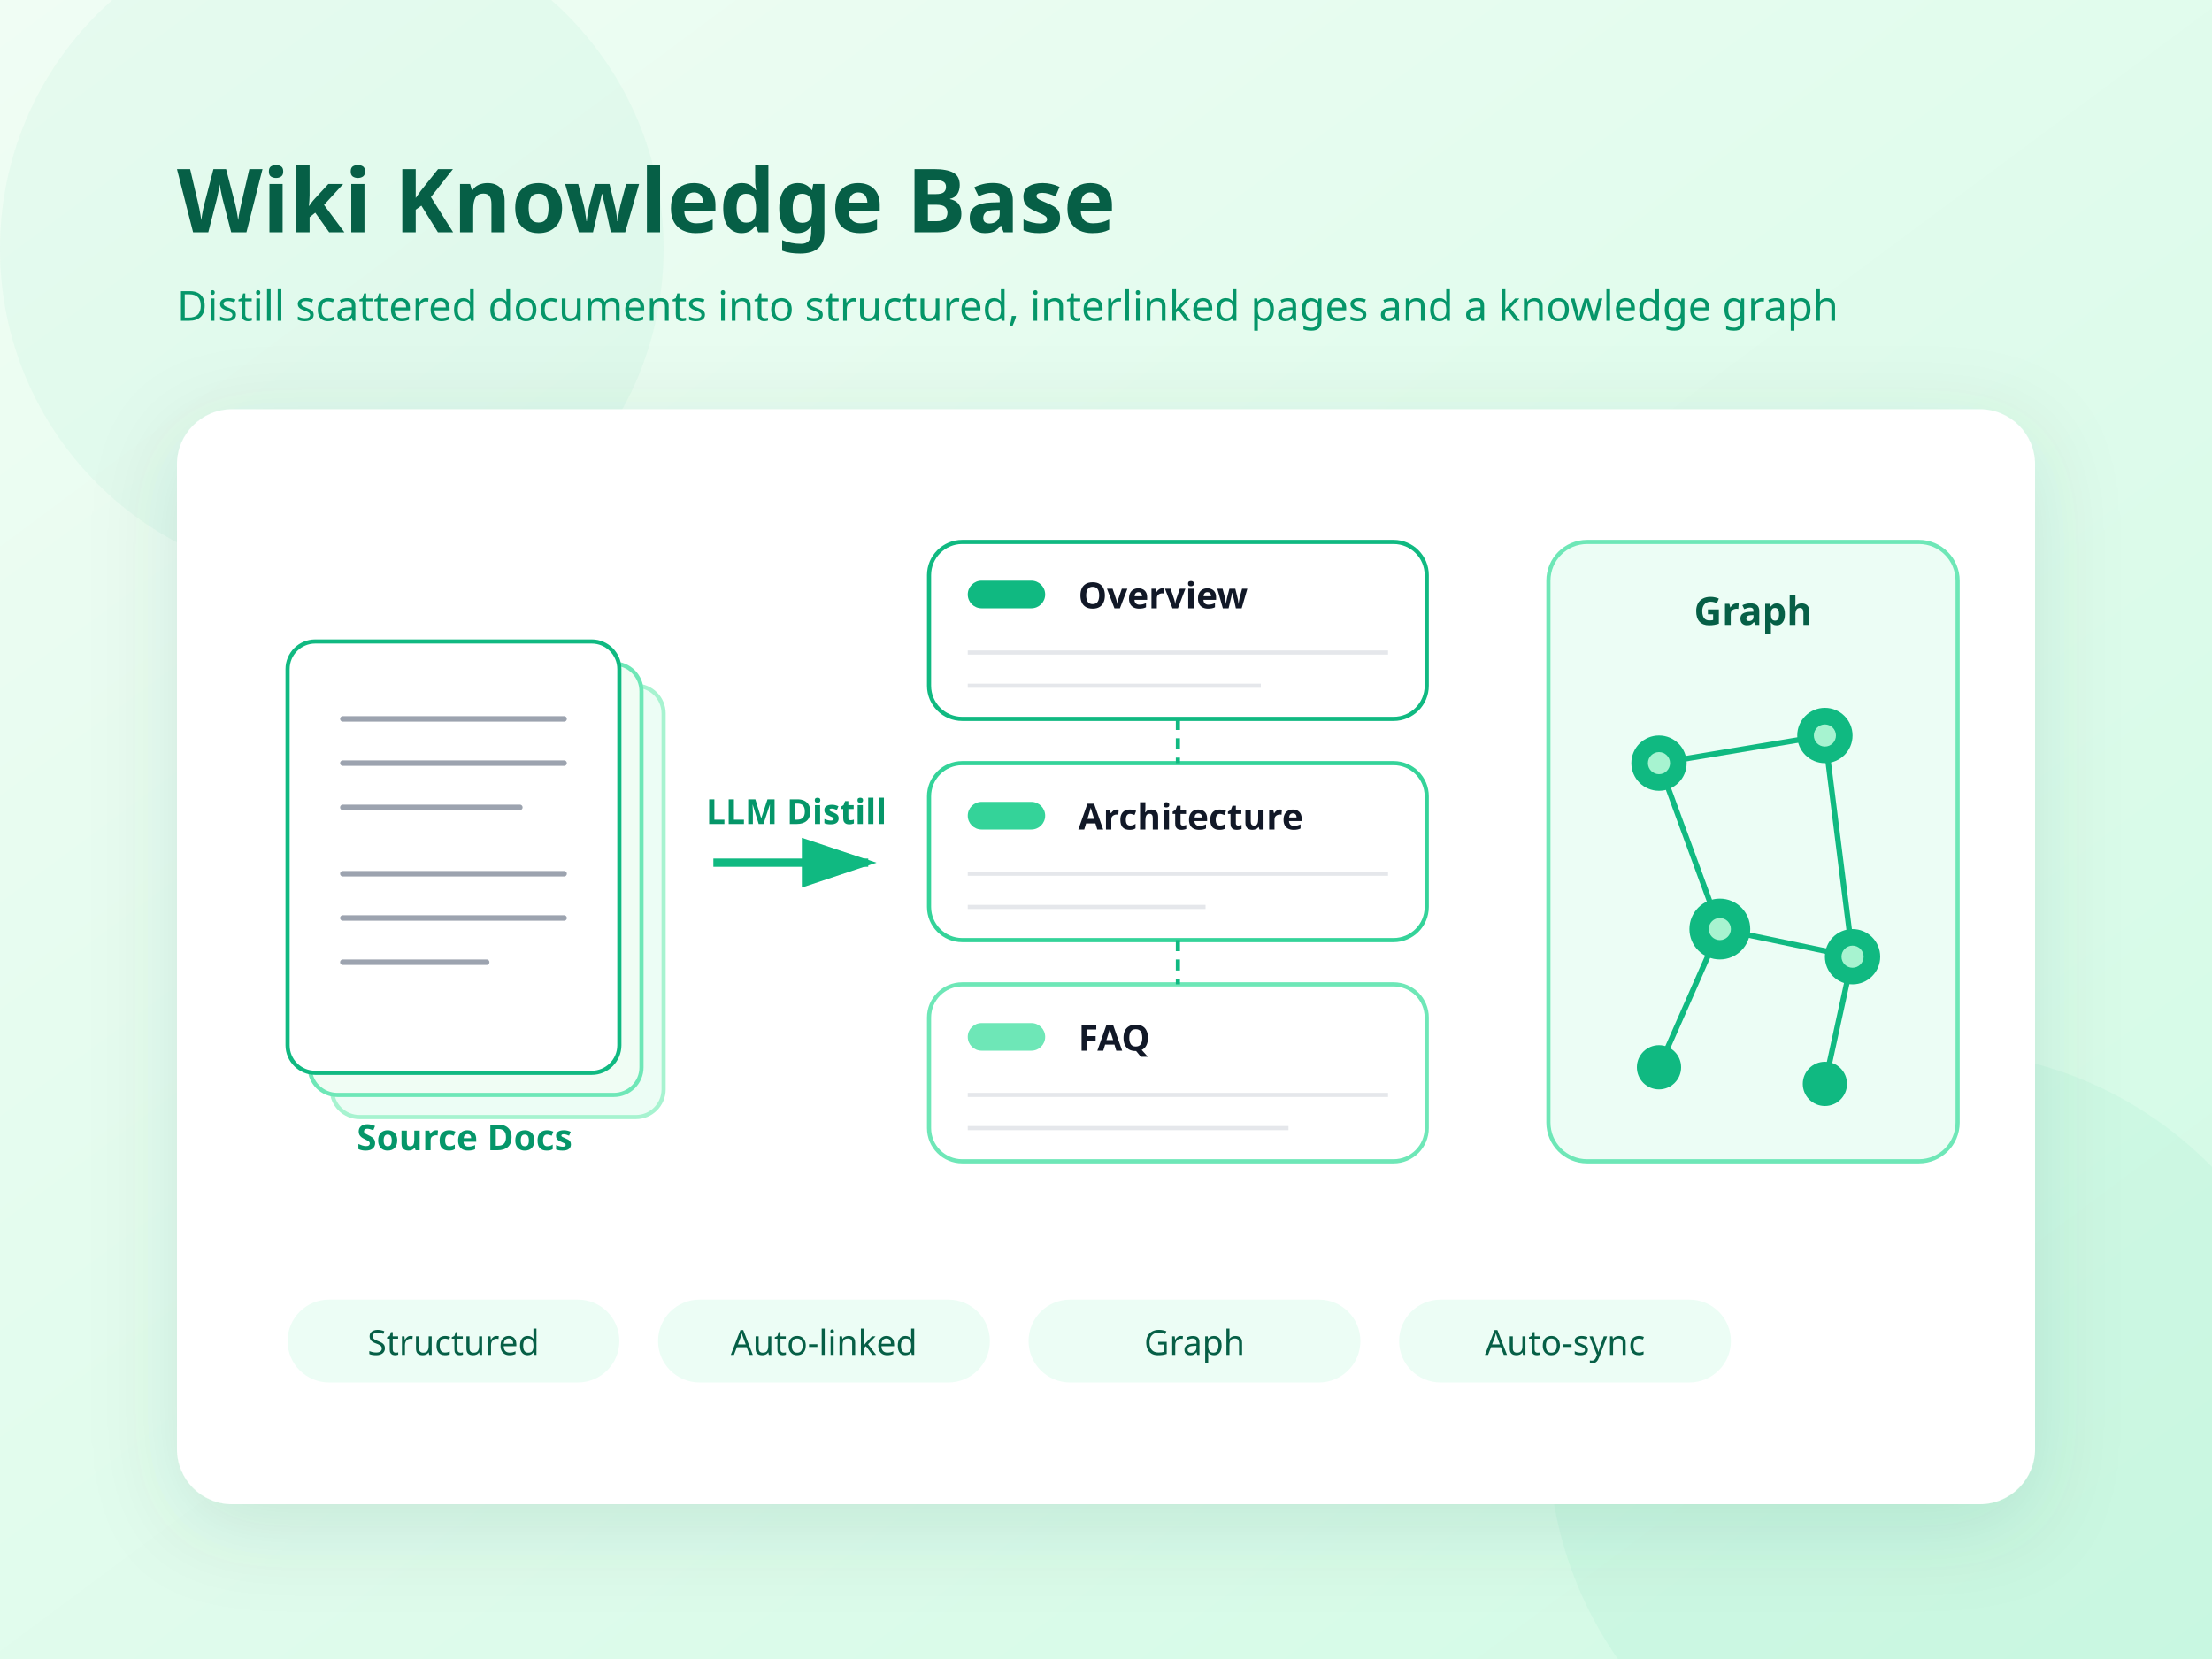
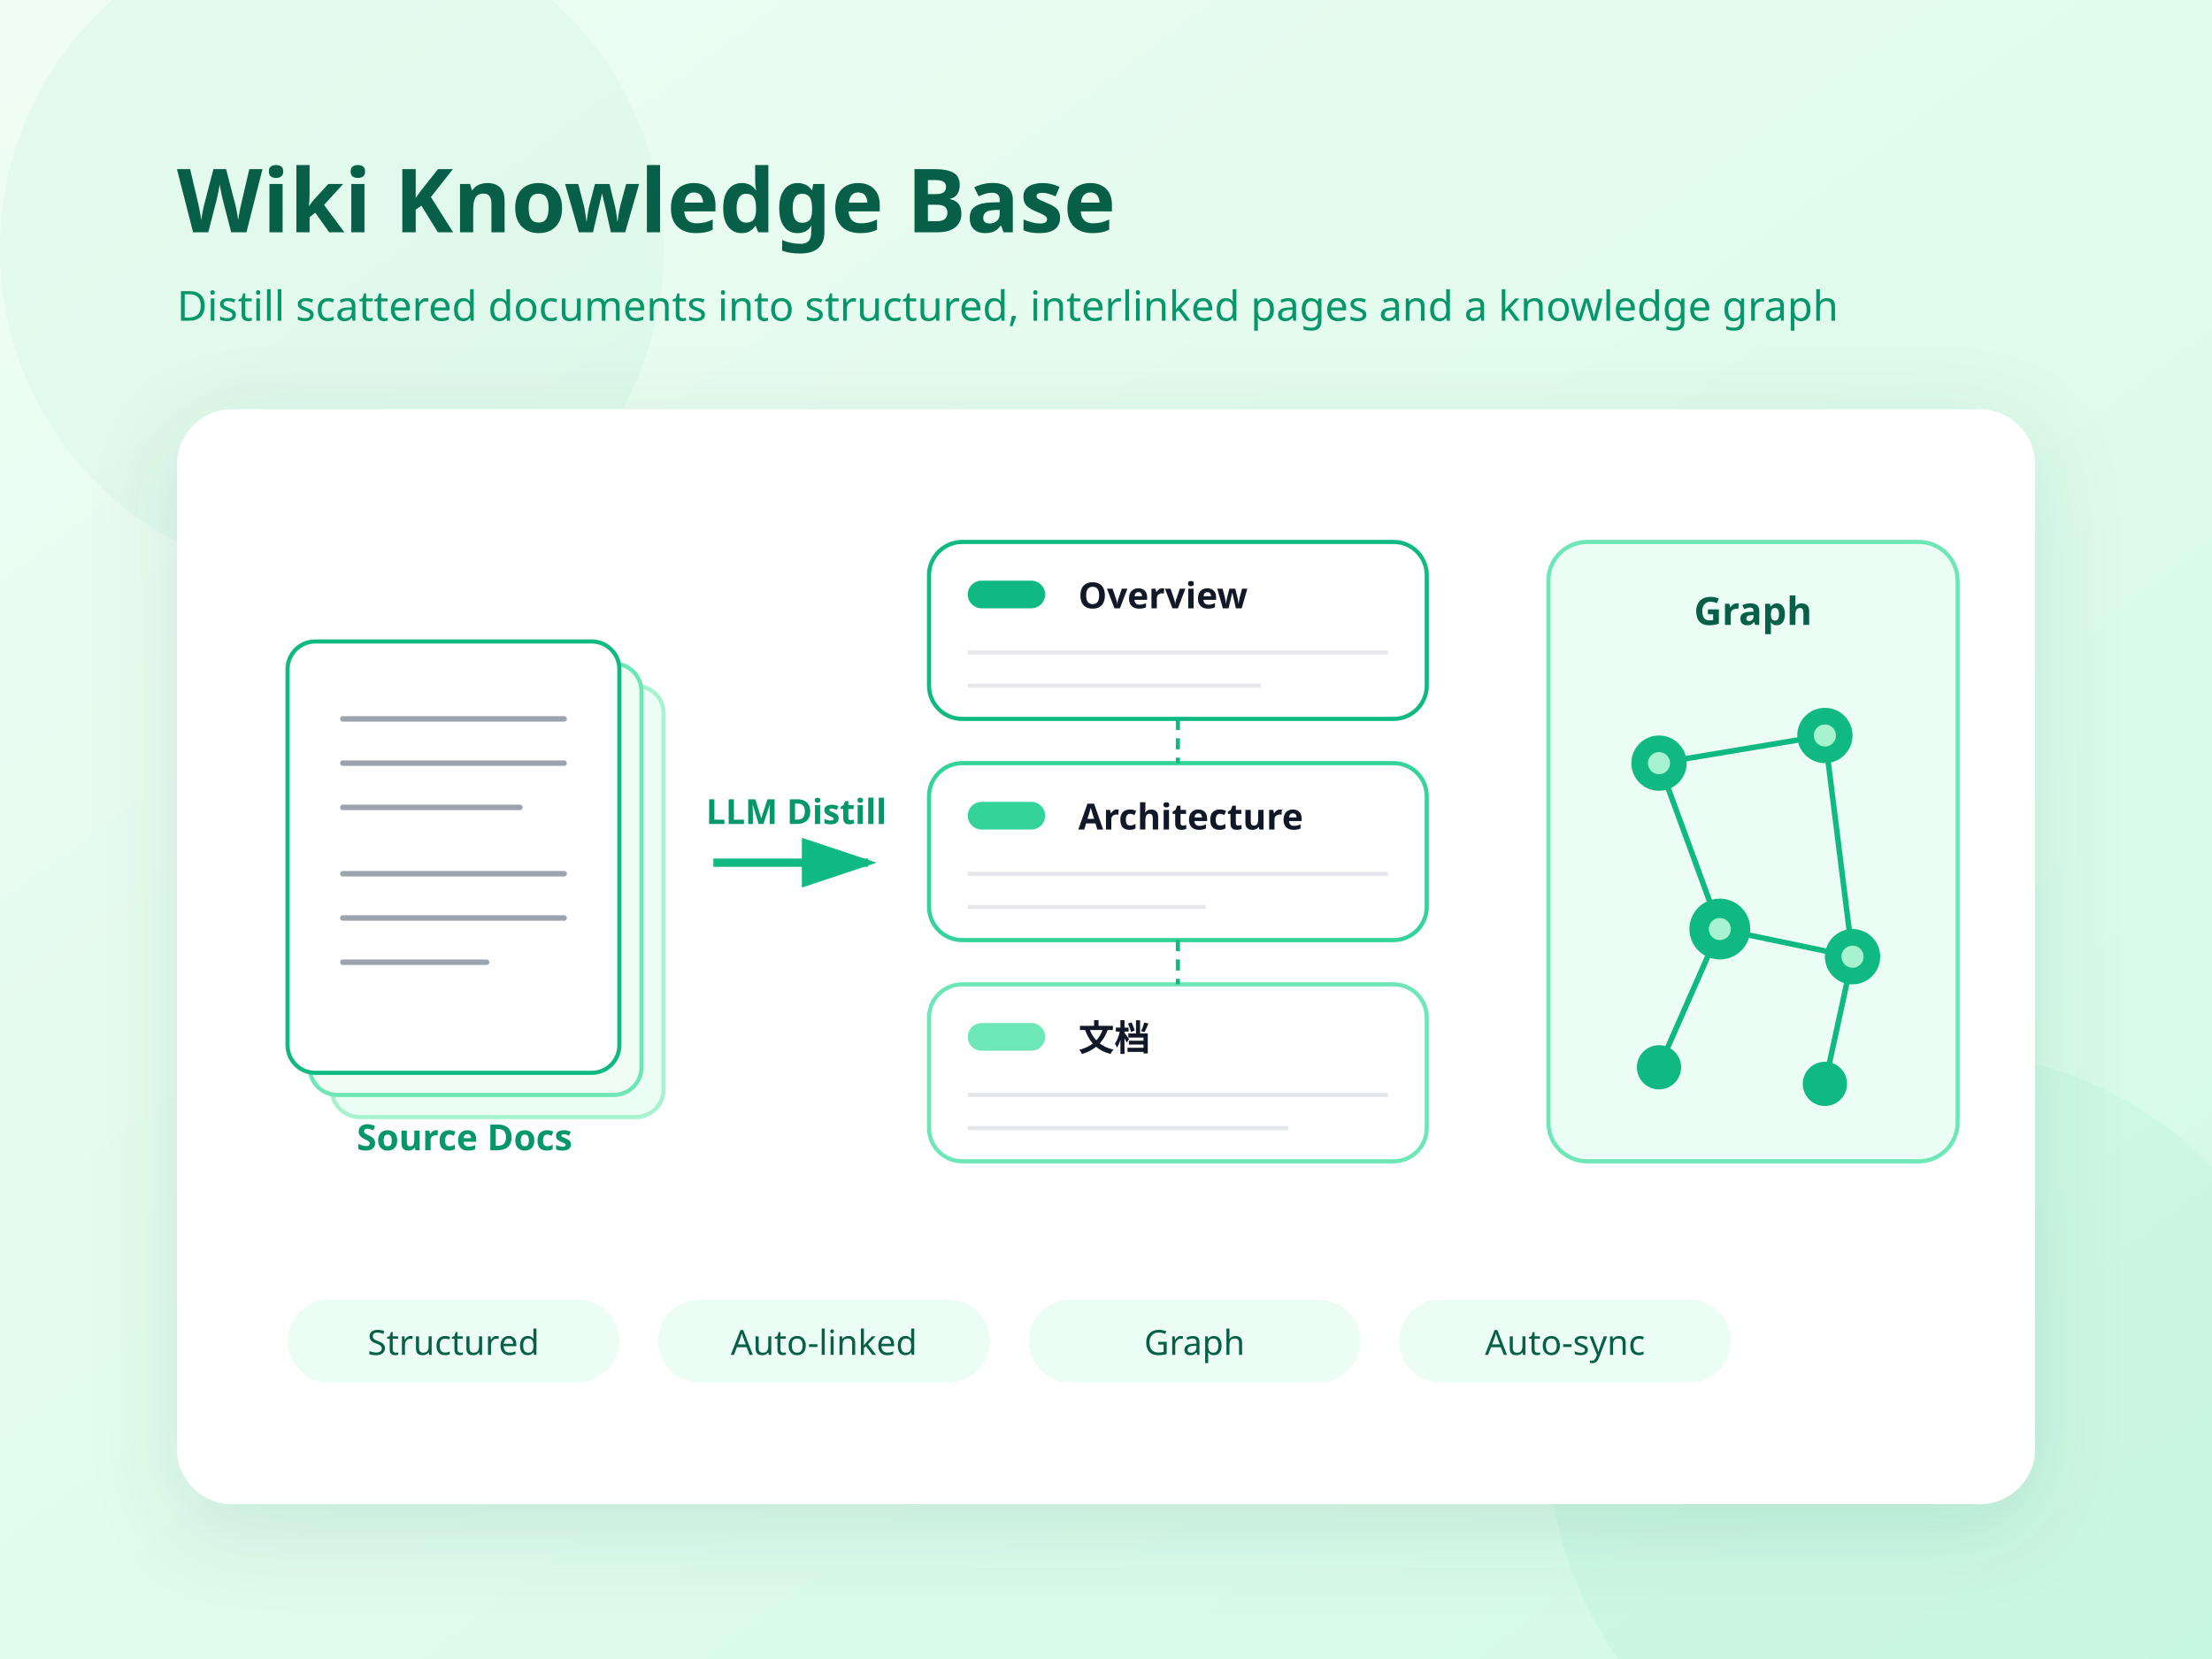
<svg xmlns="http://www.w3.org/2000/svg" viewBox="0 0 800 600">
  <defs>
    <linearGradient id="bg3" x1="0%" y1="0%" x2="100%" y2="100%">
      <stop offset="0%" stop-color="#F0FDF4" />
      <stop offset="100%" stop-color="#D1FAE5" />
    </linearGradient>
    <filter id="soft3" x="-20%" y="-20%" width="140%" height="140%">
      <feDropShadow dx="0" dy="8" stdDeviation="16" flood-color="#065F46" flood-opacity="0.12" />
    </filter>
  </defs>
  <rect width="800" height="600" fill="url(#bg3)" />
  <circle cx="120" cy="90" r="120" fill="#10B981" opacity="0.05" />
  <circle cx="700" cy="520" r="140" fill="#34D399" opacity="0.06" />
  <text x="64" y="84" font-family="PingFang SC, sans-serif" font-size="32" font-weight="700" fill="#065F46">Wiki Knowledge Base</text>
  <text x="64" y="116" font-family="PingFang SC, sans-serif" font-size="15" fill="#059669">Distill scattered documents into structured, interlinked pages and a knowledge graph</text>
  <g filter="url(#soft3)">
    <rect x="64" y="148" width="672" height="396" rx="20" fill="#FFFFFF" />
  </g>
  <g transform="translate(104, 232)">
    <rect x="16" y="16" width="120" height="156" rx="10" fill="#ECFDF5" stroke="#A7F3D0" stroke-width="1.5" />
    <rect x="8" y="8" width="120" height="156" rx="10" fill="#F0FDF4" stroke="#6EE7B7" stroke-width="1.5" />
    <rect x="0" y="0" width="120" height="156" rx="10" fill="#FFFFFF" stroke="#10B981" stroke-width="1.5" />
    <g stroke="#9CA3AF" stroke-width="2" stroke-linecap="round">
      <line x1="20" y1="28" x2="100" y2="28" />
      <line x1="20" y1="44" x2="100" y2="44" />
      <line x1="20" y1="60" x2="84" y2="60" />
      <line x1="20" y1="84" x2="100" y2="84" />
      <line x1="20" y1="100" x2="100" y2="100" />
      <line x1="20" y1="116" x2="72" y2="116" />
    </g>
    <text x="64" y="184" font-family="PingFang SC, sans-serif" font-size="13" font-weight="600" fill="#059669" text-anchor="middle">Source Docs</text>
  </g>
  <g transform="translate(258, 300)">
    <path d="M0 12 H56" stroke="#10B981" stroke-width="3" marker-end="url(#arr3)" />
    <text x="30" y="-2" font-family="PingFang SC, sans-serif" font-size="12.5" font-weight="600" fill="#059669" text-anchor="middle">LLM Distill</text>
  </g>
  <g transform="translate(336, 196)">
    <rect width="180" height="64" rx="12" fill="#FFFFFF" stroke="#10B981" stroke-width="1.5" />
    <rect x="14" y="14" width="28" height="10" rx="5" fill="#10B981" />
    <text x="54" y="24" font-family="PingFang SC, sans-serif" font-size="13" font-weight="600" fill="#111827">Overview</text>
    <line x1="14" y1="40" x2="166" y2="40" stroke="#E5E7EB" stroke-width="1.5" />
    <line x1="14" y1="52" x2="120" y2="52" stroke="#E5E7EB" stroke-width="1.5" />
  </g>
  <g transform="translate(336, 276)">
    <rect width="180" height="64" rx="12" fill="#FFFFFF" stroke="#34D399" stroke-width="1.5" />
    <rect x="14" y="14" width="28" height="10" rx="5" fill="#34D399" />
    <text x="54" y="24" font-family="PingFang SC, sans-serif" font-size="13" font-weight="600" fill="#111827">Architecture</text>
    <line x1="14" y1="40" x2="166" y2="40" stroke="#E5E7EB" stroke-width="1.5" />
    <line x1="14" y1="52" x2="100" y2="52" stroke="#E5E7EB" stroke-width="1.5" />
  </g>
  <g transform="translate(336, 356)">
    <rect width="180" height="64" rx="12" fill="#FFFFFF" stroke="#6EE7B7" stroke-width="1.5" />
    <rect x="14" y="14" width="28" height="10" rx="5" fill="#6EE7B7" />
-     <text x="54" y="24" font-family="PingFang SC, sans-serif" font-size="13" font-weight="600" fill="#111827">FAQ</text>
+     <text x="54" y="24" font-family="PingFang SC, sans-serif" font-size="13" font-weight="600" fill="#111827">文档</text>
    <line x1="14" y1="40" x2="166" y2="40" stroke="#E5E7EB" stroke-width="1.5" />
    <line x1="14" y1="52" x2="130" y2="52" stroke="#E5E7EB" stroke-width="1.5" />
  </g>
  <g stroke="#10B981" stroke-width="1.5" stroke-dasharray="4,3">
    <path d="M426 260 V276" fill="none" />
    <path d="M426 340 V356" fill="none" />
  </g>
  <g transform="translate(560, 196)">
    <rect width="148" height="224" rx="14" fill="#ECFDF5" stroke="#6EE7B7" stroke-width="1.5" />
    <text x="74" y="30" font-family="PingFang SC, sans-serif" font-size="14" font-weight="700" fill="#065F46" text-anchor="middle">Graph</text>
    <g stroke="#10B981" stroke-width="2">
      <line x1="40" y1="80" x2="100" y2="70" />
      <line x1="40" y1="80" x2="62" y2="140" />
      <line x1="100" y1="70" x2="110" y2="150" />
      <line x1="62" y1="140" x2="110" y2="150" />
      <line x1="62" y1="140" x2="40" y2="190" />
      <line x1="110" y1="150" x2="100" y2="196" />
    </g>
    <g fill="#10B981">
      <circle cx="40" cy="80" r="10" />
      <circle cx="100" cy="70" r="10" />
      <circle cx="62" cy="140" r="11" />
      <circle cx="110" cy="150" r="10" />
      <circle cx="40" cy="190" r="8" />
      <circle cx="100" cy="196" r="8" />
    </g>
    <g fill="#A7F3D0">
      <circle cx="40" cy="80" r="4" />
      <circle cx="100" cy="70" r="4" />
      <circle cx="62" cy="140" r="4" />
      <circle cx="110" cy="150" r="4" />
    </g>
  </g>
  <g transform="translate(104, 470)" font-family="PingFang SC, sans-serif" font-size="12.5" fill="#065F46" text-anchor="middle">
    <rect x="0" y="0" width="120" height="30" rx="15" fill="#ECFDF5" />
    <text x="60" y="20">Structured</text>
    <rect x="134" y="0" width="120" height="30" rx="15" fill="#ECFDF5" />
    <text x="194" y="20">Auto-linked</text>
    <rect x="268" y="0" width="120" height="30" rx="15" fill="#ECFDF5" />
    <text x="328" y="20">Graph</text>
    <rect x="402" y="0" width="120" height="30" rx="15" fill="#ECFDF5" />
    <text x="462" y="20">Auto-sync</text>
  </g>
  <defs>
    <marker id="arr3" markerWidth="9" markerHeight="9" refX="8" refY="3" orient="auto">
      <polygon points="0 0, 9 3, 0 6" fill="#10B981" />
    </marker>
  </defs>
</svg>
